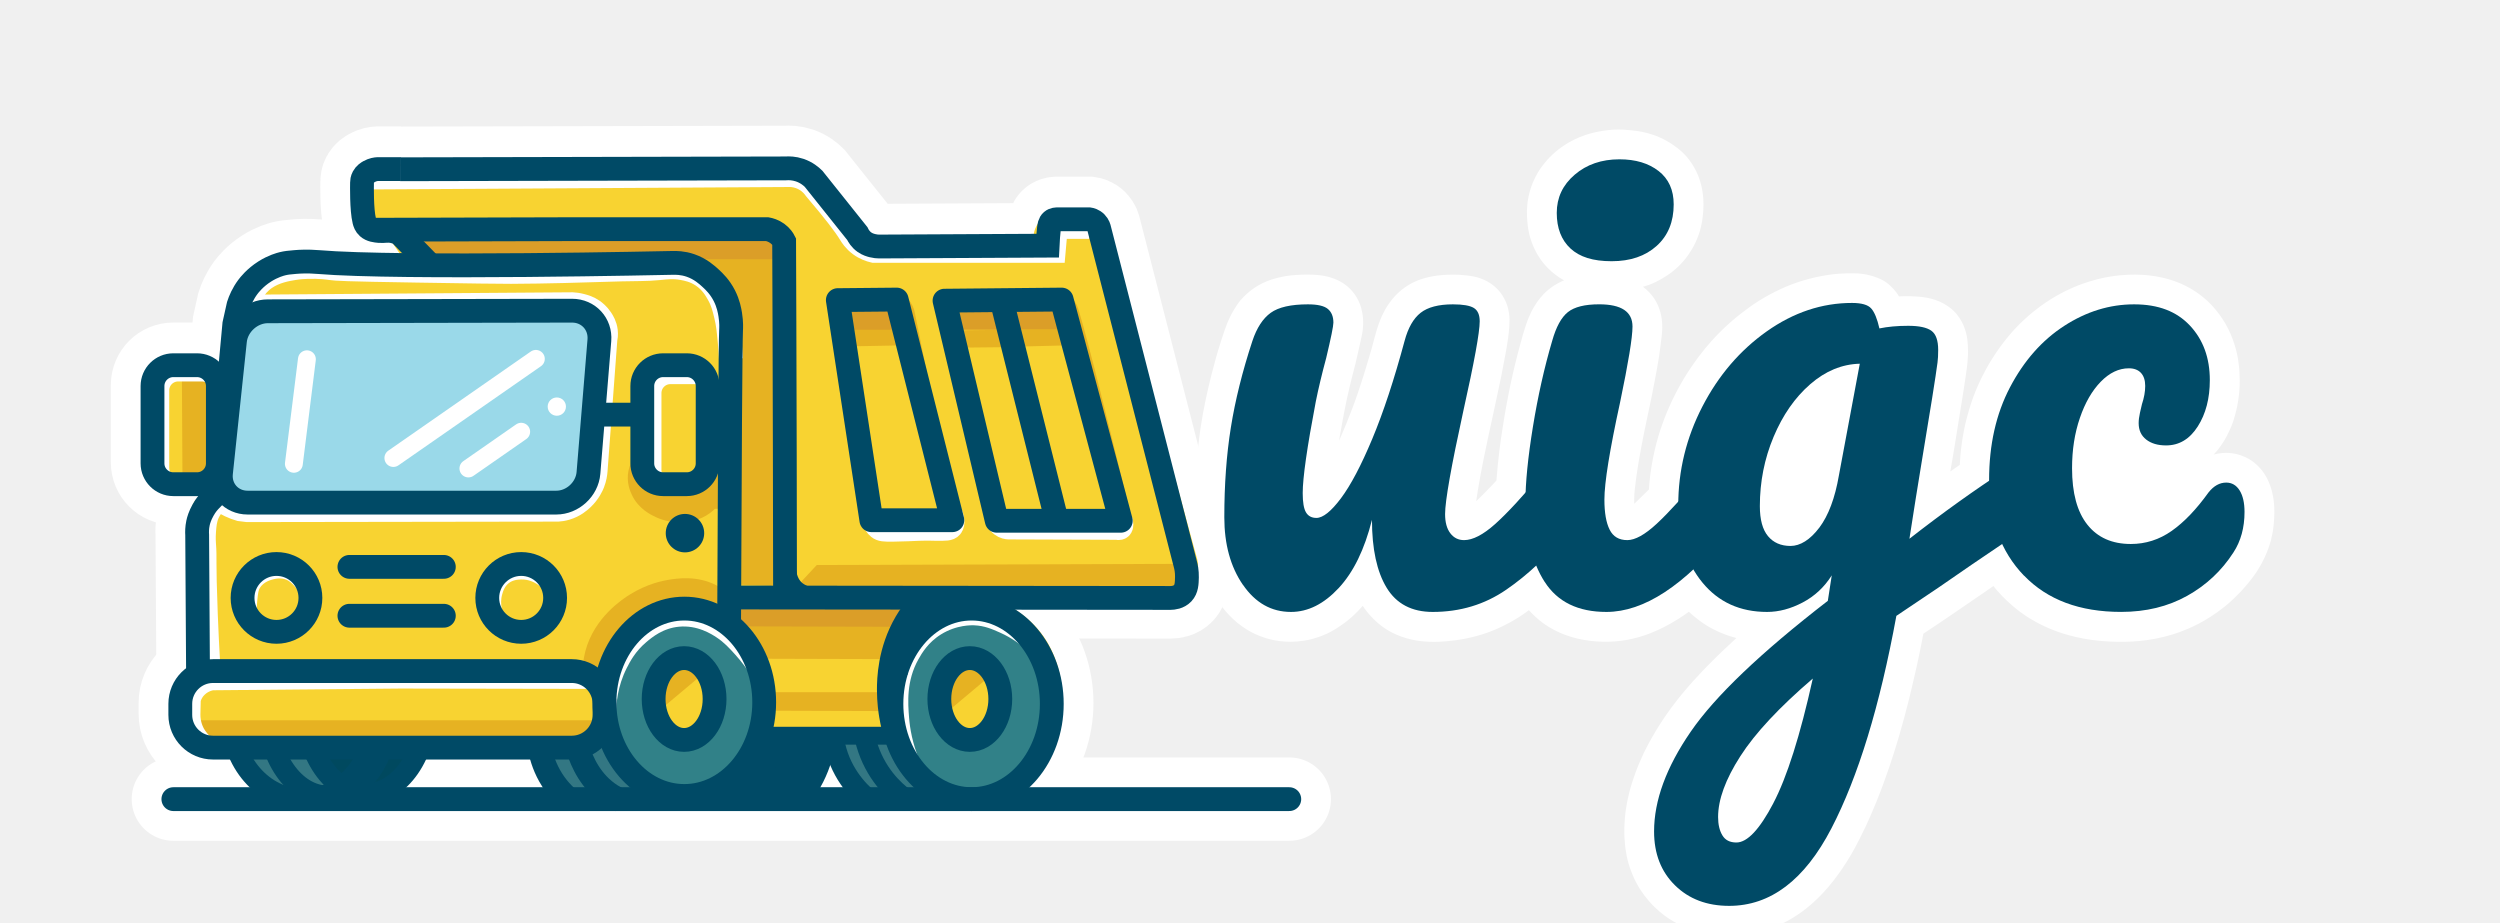
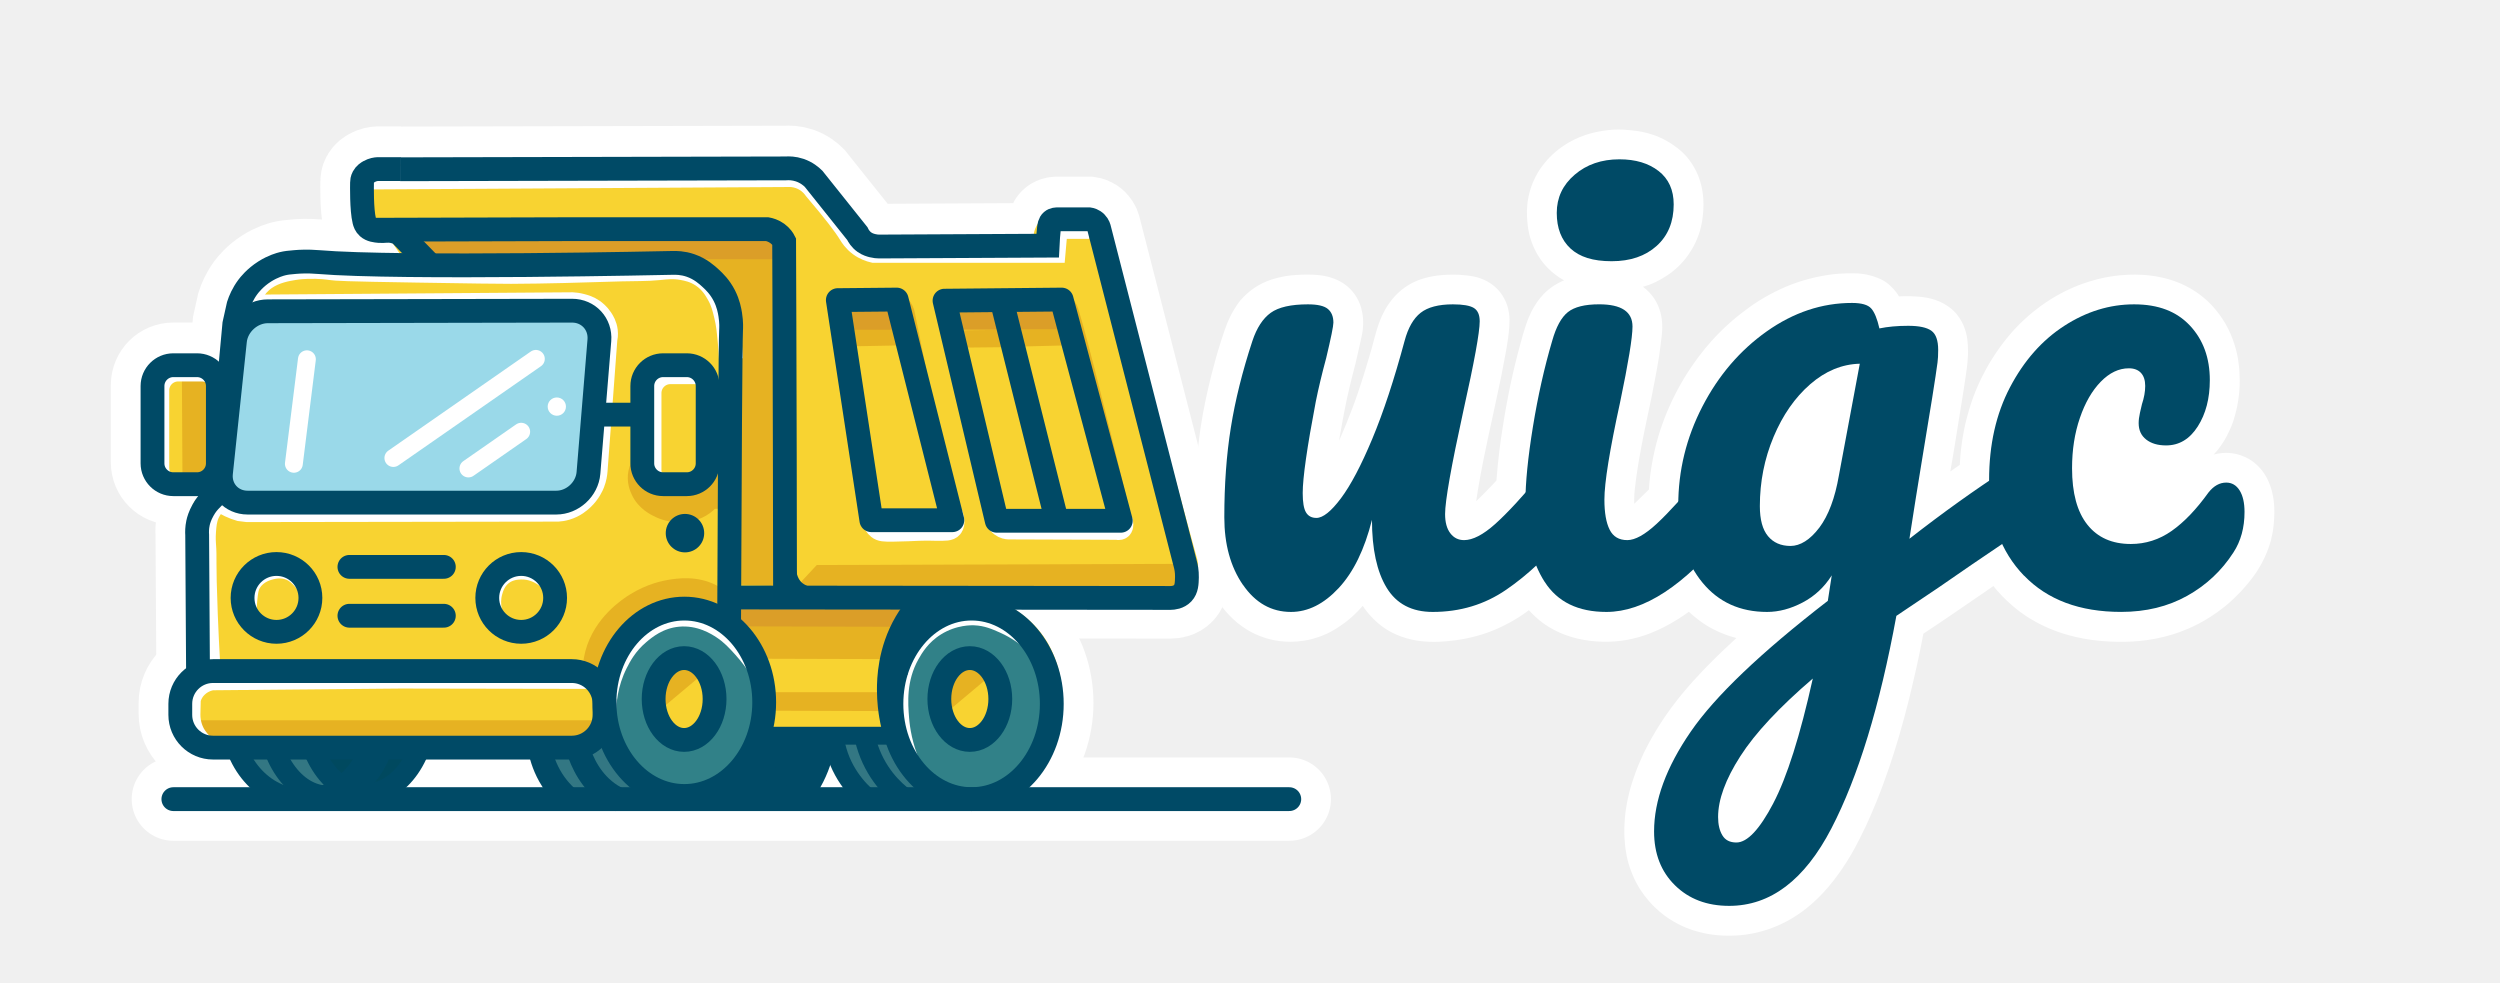
- <svg xmlns="http://www.w3.org/2000/svg" viewBox="0 0 840 310">
+ <svg xmlns="http://www.w3.org/2000/svg" viewBox="0 0 840 330">
  <defs>
    <style>
      .cls-1, .cls-2, .cls-3, .cls-4, .cls-5, .cls-6, .cls-7, .cls-8, .cls-9, .cls-10, .cls-11, .cls-12, .cls-13, .cls-14, .cls-15 {
        fill: none;
      }

      .cls-1, .cls-2, .cls-3, .cls-4, .cls-7, .cls-8, .cls-16, .cls-17, .cls-10, .cls-11, .cls-18, .cls-12, .cls-13, .cls-14 {
        stroke-miterlimit: 10;
      }

      .cls-1, .cls-2, .cls-3, .cls-6, .cls-7, .cls-11, .cls-18, .cls-14, .cls-15 {
        stroke: #fff;
      }

      .cls-1, .cls-2, .cls-6, .cls-15 {
        stroke-width: 28px;
      }

      .cls-1, .cls-3, .cls-8, .cls-9, .cls-15 {
        stroke-linecap: round;
      }

      .cls-3, .cls-4, .cls-18 {
        stroke-width: 6px;
      }

      .cls-4, .cls-5, .cls-8, .cls-16, .cls-9, .cls-10, .cls-13 {
        stroke: #004a66;
      }

      .cls-5, .cls-6, .cls-9, .cls-15 {
        stroke-linejoin: round;
      }

      .cls-5, .cls-8, .cls-9, .cls-10, .cls-11 {
        stroke-width: 8px;
      }

      .cls-19 {
        fill: #f8d331;
      }

      .cls-20 {
        fill: #004a66;
      }

      .cls-21, .cls-17 {
        fill: #fff;
      }

      .cls-22, .cls-18 {
        fill: #e6b222;
      }

      .cls-23 {
        fill: #318188;
      }

      .cls-24 {
        fill: #db9e28;
      }

      .cls-25 {
        fill: #9ad9e9;
      }

      .cls-26 {
        fill: #337783;
      }

      .cls-7 {
        stroke-width: 5px;
      }

      .cls-16 {
        fill: #00495f;
      }

      .cls-16, .cls-17, .cls-12, .cls-13, .cls-14 {
        stroke-width: 7px;
      }

      .cls-17 {
        stroke: #e6b222;
      }

      .cls-12 {
        stroke: #f8d331;
      }
    </style>
  </defs>
  <g id="white">
    <g>
      <rect class="cls-2" x="215.81" y="122.37" width="21.96" height="39.98" rx="7" ry="7" />
      <rect class="cls-2" x="51.24" y="122.37" width="21.96" height="39.98" rx="7" ry="7" />
      <circle class="cls-2" cx="92.9" cy="200.57" r="11.4" />
      <circle class="cls-2" cx="175.12" cy="200.57" r="11.4" />
      <ellipse class="cls-2" cx="229.94" cy="235.63" rx="26.83" ry="31.48" />
      <ellipse class="cls-2" cx="229.86" cy="234.53" rx="10.24" ry="13.75" />
      <ellipse class="cls-2" cx="326.46" cy="236.17" rx="26.94" ry="32.01" />
      <ellipse class="cls-2" cx="325.86" cy="234.53" rx="10.24" ry="13.75" />
      <path class="cls-2" d="m66.53,225.14c-.09-15.24-.19-30.47-.28-45.71-.07-1.02-.06-2.43.28-4.05.2-.92.61-2.39,1.7-4.34,1.92-3.42,3.4-3.8,4.83-6.08,1.77-2.82,1.67-5.72,1.7-7.81.1-6.15,1.66-23.92,3.97-48.61.47-2.12.95-4.24,1.42-6.37.53-1.64,1.46-3.84,3.12-6.08.53-.71,2.4-3.13,5.68-5.21,2.8-1.78,5.27-2.43,5.96-2.6,1.3-.32,2.28-.41,4.26-.58,1.59-.14,4.3-.28,7.63,0,.02,0,.02,0,.03,0,27.62,2.34,119.23.29,119.23.29,1.03-.02,3.29-.05,5.96.87,3.31,1.14,5.53,3.15,6.81,4.34,1.15,1.06,3.03,2.84,4.54,5.79,1.37,2.68,1.77,5.04,1.99,6.37.43,2.66.31,4.7.28,5.21-.22,4.47-.44,44.22-.67,100.83" />
      <rect class="cls-2" x="60.58" y="225.14" width="142.54" height="25.72" rx="11" ry="11" />
      <g>
        <line class="cls-15" x1="117.4" y1="190.14" x2="149.13" y2="190.14" />
        <line class="cls-15" x1="117.4" y1="206.56" x2="149.13" y2="206.56" />
      </g>
      <path class="cls-2" d="m134.44,56.53c43.19-.1,86.38-.19,129.57-.29,1.03-.08,2.72-.07,4.67.58,2.34.79,3.88,2.12,4.67,2.9,4.9,6.14,9.81,12.28,14.71,18.42.36.75,1.07,1.97,2.4,2.9,1.05.73,2.06,1,2.69,1.16.91.23,1.69.29,2.26.29,18.86-.1,37.72-.19,56.58-.29.1-2.13.26-3.98.42-5.51.12-1.12.24-2.12.99-2.76.69-.6,1.58-.58,1.98-.58,2.09.02,5.79,0,10.61,0,.35.05,1.37.26,2.26,1.16.83.85,1.06,1.81,1.13,2.18,9.62,37.47,19.24,74.94,28.86,112.41.28.99.61,2.56.57,4.5-.05,2.06-.09,3.95-1.41,5.37-1.34,1.43-3.25,1.59-4.1,1.6-49.04-.05-98.08-.1-147.11-.15" />
      <path class="cls-2" d="m143.62,87.74c-3.08-3.17-6.17-6.34-9.25-9.51-.53-.28-1.38-.68-2.5-.89-1.81-.34-2.78.08-4.47-.07-1.19-.11-2.7-.26-3.79-1.23-.78-.69-1.05-1.54-1.21-2.19-.93-3.78-.78-11.89-.76-12.86,0-.4.05-1.09.46-1.85.56-1.04,1.45-1.56,1.97-1.85,1.14-.64,2.26-.79,2.88-.82h7.66" />
      <path class="cls-2" d="m125.71,76.85c22.06-.06,44.13-.12,66.19-.19h65.89c.71.13,2.09.48,3.45,1.49,1.27.94,1.93,2.01,2.23,2.61.03,6.91.08,20,.1,26.91.1,30.02.17,60.04.2,90.06" />
      <path class="cls-2" d="m264,186.49c-.39,2.21-.2,4.02,0,5.16.31,1.68.8,4.32,3.08,6.38.28.25,1.64,1.45,3.87,2.11,1.51.44,2.82.46,3.66.41" />
      <path class="cls-6" d="m281.51,100.51c6.59-.06,13.18-.13,19.77-.19,6.24,24.71,12.47,49.43,18.71,74.14h-27.21c-3.76-24.65-7.51-49.3-11.27-73.96Z" />
      <path class="cls-15" d="m317.36,100.69c13.12-.13,26.23-.25,39.35-.38,6.62,24.78,13.25,49.55,19.87,74.33h-41.67c-5.85-24.65-11.7-49.3-17.55-73.96Z" />
      <path class="cls-2" d="m336.51,100.51c6.19,24.71,12.38,49.43,18.58,74.14" />
      <path class="cls-2" d="m199.29,138.99c5.51,0,11.01,0,16.52,0" />
      <path class="cls-2" d="m301.44,225.9c.43-2.91,1.04-5.25,1.53-6.86,3.19-10.48,9.08-16.41,10.28-17.59.8-.78,1.48-1.37,1.92-1.74" />
      <path class="cls-2" d="m319.99,200.33c-2.06,2.19-4.13,4.37-6.19,6.56" />
      <path class="cls-2" d="m309.1,200.97c-2.63,2.76-4.4,5.4-5.54,7.35-5.76,9.85-5.9,19.74-5.91,23.08-.01,4.08.53,7.59.75,8.88.48,2.83,1.11,5.21,1.69,7.05" />
    </g>
    <line class="cls-1" x1="58.25" y1="268.5" x2="433.2" y2="268.5" />
  </g>
  <g id="Layer_9" data-name="Layer 9">
    <g>
      <g>
        <polygon class="cls-26" points="79.84 251.88 87.32 263.2 96.87 268.51 116.58 269.71 122.02 256.57 114.14 253.19 79.84 251.88" />
        <polygon class="cls-26" points="281.5 241.32 280.07 247.84 289.22 268.66 315.61 270.36 312.54 262.64 299.96 242.1 281.5 241.32" />
        <ellipse class="cls-16" cx="123.07" cy="237.12" rx="20.44" ry="29.54" />
        <ellipse class="cls-13" cx="110.19" cy="237.87" rx="20.44" ry="29.58" />
        <ellipse class="cls-13" cx="101.89" cy="240.67" rx="24.26" ry="27.84" />
        <path class="cls-13" d="m279.8,242.1c-.11,2.73.07,6.33,1.24,10.35,2.76,9.49,9.21,15.08,12.05,17.26" />
        <path class="cls-13" d="m289.74,241.7c.18,2.97.78,7.12,2.61,11.65,3.66,9.06,9.95,13.88,12.72,15.75" />
        <path class="cls-13" d="m263.44,242.56c-.62,2.78-1.58,5.99-3.09,9.42-3.08,7-7.18,12.03-10.35,15.29" />
        <path class="cls-13" d="m269.46,243.18c-.44,3.08-1.34,7.07-3.24,11.43-2.88,6.61-6.81,11.17-9.57,13.9" />
        <path class="cls-19" d="m347.27,79.35c.05-.77.23-2.11,1.03-3.51.39-.69,1.41-2.24,3.38-3.21.72-.35,1.36-.53,1.83-.63,4.41-.02,8.82-.05,13.23-.07.68-.02,1.22.11,1.55.21,1.5.46,2.31,1.51,2.53,1.81.33.44.52.84.63,1.12,10.27,37.62,20.54,75.24,30.81,112.86.11.5.24,1.18.28,2,.03.61.09,2.51-.7,4.74-.29.81-1.26,3.29-3.66,5.35,0,0-2.39,2.04-6.05,2.88-5.21,1.19-25.89,1.46-53.87.37,1.32.66,3.03,1.62,4.88,2.98,1.29.95,4.59,3.51,7.51,7.63.79,1.11,4.63,6.68,5.82,15.07,1.63,11.45-2.81,20.19-4.13,22.7-1.99,3.79-4.6,8.75-10.51,12.28-6.55,3.91-13.17,3.53-16.52,3.35-2.9-.16-8.64-.54-14.45-4.09-9.44-5.77-12.14-15.67-12.76-18.24-13.08-.06-26.15-.12-39.23-.19-.51,2.23-1.47,5.37-3.38,8.75-1.52,2.7-6.29,11.12-16.52,14.33-9.13,2.86-16.95-.21-19.15-1.12-9.54-3.92-13.88-11.59-15.02-13.77-45.3-.06-90.6-.12-135.9-.19-1.34-.32-3.18-.94-5.07-2.23-4.09-2.81-5.55-6.87-6.01-8.37-.13-4.28-.25-8.56-.38-12.84.06-.82.26-2.04.94-3.35,1.36-2.62,3.7-3.75,4.5-4.09.13-15.75.25-31.51.38-47.26.21-1.37.66-3.29,1.69-5.4,1.13-2.33,2.53-3.98,3.57-5.02-1.01.49-2.48,1.1-4.32,1.49-1.97.42-6.14,1.3-10.14-.74-5.04-2.57-6.36-8.02-6.57-8.93v-25.86c.16-1.21.62-3.48,2.25-5.77.33-.46,2.59-3.54,6.76-4.84,1.77-.55,3.31-.55,6.38-.56,2.43,0,3.65,0,5.07.37,1.28.34,3.86,1.28,6.38,4.28.63-5.77,1.25-11.54,1.88-17.31.37-1.79,1.06-4.23,2.44-6.88,1.03-1.98,3.43-6.47,8.63-9.68,1.5-.92,3.82-2.1,6.95-2.79,13.64-.19,27.28-.37,40.92-.56-1.44-2.11-2.88-4.22-4.32-6.33-1.38-.06-2.75-.12-4.13-.19-.64-.21-1.65-.63-2.63-1.49-1.48-1.3-2.05-2.84-2.25-3.54-.13-4.28-.25-8.56-.38-12.84-.03-.7,0-2.01.75-3.35,1.62-2.91,5.07-3.31,5.44-3.35,47.61.06,95.23.12,142.84.19.63.1,1.6.34,2.63.93,1.28.74,2.05,1.67,2.44,2.23,5.69,7.07,11.39,14.14,17.08,21.21,18.21-.19,36.42-.37,54.62-.56Z" />
        <path class="cls-22" d="m66.69,125.19c-.31-.09-2.78-.78-4.49.7-.62.54-.93,1.17-1.08,1.57.06,10.55.12,21.1.18,31.64,0,.41.08,1.11.54,1.75.93,1.29,2.83,1.51,3.96,1.22,2.2-.55,3.18-3.43,3.78-5.42,3.74-12.47,3.15-26.24-.36-29.9-1.11-1.16-2.52-1.57-2.52-1.57Z" />
        <path class="cls-22" d="m69.83,247.37c-1.45-1.78-2.9-3.57-4.35-5.35h134.29c-.39,2.44-.77,4.88-1.16,7.32" />
        <path class="cls-22" d="m195.98,222.45c.1-.84.3-2.13.7-3.66,3-11.36,12.55-17.52,14.92-19.01,5.89-3.68,11.25-4.67,12.81-4.93,3.03-.5,9.75-1.59,16.33,1.83.9.47,1.62.93,2.11,1.27-.09,10.28-.19,20.55-.28,30.83-1.64-.15-4.27-.19-7.32.7-.53.16-2.48.75-4.5,1.97-5,3.01-7.33,7.94-8.17,10-8.87-6.34-17.74-12.67-26.61-19.01Z" />
        <path class="cls-22" d="m257.21,232.59h42.8v6.34c-14.22-.05-28.44-.09-42.66-.14-.05-2.06-.09-4.13-.14-6.19Z" />
        <path class="cls-22" d="m248.63,208.66c19.1.14,38.2.28,57.3.42l-4.5,12.39c-15.81-.05-31.63-.09-47.44-.14-1.78-4.22-3.57-8.45-5.35-12.67Z" />
        <path class="cls-22" d="m317.33,239.06c5.26-3.71,10.51-7.41,15.77-11.12-.11-.93-.46-2.49-1.69-3.66-3.07-2.93-8.57-.48-9.01-.28-.76.35-3.19,1.58-4.79,4.36-2.78,4.84-.57,10.05-.28,10.7Z" />
        <path class="cls-22" d="m247.41,196.41c4.94.19,9.89.38,14.83.56-.31-37.48-.63-74.96-.94-112.44-11.14.13-22.27.25-33.41.38,1.94,3.76,4.12,5.78,5.82,6.95,1.09.75,3.07,1.88,5.07,3.75,1.11,1.04,2.25,2.25,2.25,2.25s.98,1.04,1.69,1.88c2.65,3.13,1.31,10.32,1.31,10.32-.94,5.08-.15,30.09,3.38,86.34Z" />
        <path class="cls-22" d="m283.45,110.25c5.76-.06,11.51-.13,17.27-.19.38,2,.75,4,1.13,6.01-6.57.13-13.14.25-19.71.38.44-2.06.88-4.13,1.31-6.19Z" />
        <path class="cls-22" d="m321.36,111c5.63-.06,11.26-.13,16.89-.19.44,1.94.88,3.88,1.31,5.82-6.01.06-12.01.13-18.02.19-.06-1.94-.13-3.88-.19-5.82Z" />
        <path class="cls-22" d="m341.26,110.06h14.64c.56,2,1.13,4,1.69,6.01-5.01.13-10.01.25-15.02.38-.44-2.13-.88-4.25-1.31-6.38Z" />
        <path class="cls-22" d="m317.8,178.95c.65-.54,1.56-1.45,2.25-2.82.33-.65.9-1.79.94-3.38.02-1.05-.19-1.9-.38-2.44l-13.33-65.7c-.22-.91-.74-2.49-2.06-3.94-.55-.6-2.13-2.34-4.69-2.63-1.03-.12-1.89.04-2.44.19.27.47.67,1.18,1.13,2.06,0,0,1.79,3.47,3.19,7.7,1.18,3.55,2.74,10.23,3.57,18.96,3.32,15.89,6.63,31.78,9.95,47.68.63,1.44,1.25,2.88,1.88,4.32Z" />
        <path class="cls-22" d="m353.84,98.05c.44-.25,1.33-.67,2.44-.56.71.07,1.5.35,2.63,1.31,1.87,1.61,2.82,3.52,3,3.94,1.33,3.02,8.41,30.42,17.46,67.95.38,1.14.51,2.12.56,2.82.1,1.39.21,2.96-.75,4.32-.48.68-1.08,1.08-1.5,1.31-.38-1.94-.75-3.88-1.13-5.82-7.57-25.09-15.14-50.18-22.71-75.27Z" />
        <path class="cls-22" d="m269.37,195.28c1.69-1.81,3.38-3.63,5.07-5.44,40.23-.13,80.46-.25,120.7-.38.13,2.88.25,5.76.38,8.63-42.36.13-84.72.25-127.08.38.31-1.06.63-2.13.94-3.19Z" />
        <path class="cls-22" d="m213.01,153.89c-.6.88-1.42,2.31-1.83,4.22-.83,3.88.59,7.02,1.13,8.17,2.22,4.72,6.42,6.71,8.02,7.46,1.05.5,4.64,2.07,9.43,1.69,1.71-.14,5.37-.47,8.87-3.1,1.63-1.22,2.71-2.56,3.38-3.52-.05-3.71-.09-7.41-.14-11.12-1.47,1.58-3.96,3.78-7.6,5.21-1.96.77-5.09,2-9.01,1.27-3.65-.68-6-2.68-7.32-3.8-2.74-2.33-4.2-4.92-4.93-6.48Z" />
        <path class="cls-24" d="m137.13,78.97c3.38,2.63,6.76,5.26,10.14,7.88,38.2.09,76.4.19,114.59.28.19-2.82.38-5.63.56-8.45-41.76.09-83.53.19-125.29.28Z" />
        <path class="cls-24" d="m283.26,110.79h17.74c-.38-2.35-.75-4.69-1.13-7.04-5.26-.09-10.51-.19-15.77-.28l-.84,7.32Z" />
        <path class="cls-24" d="m319.3,104.03c.56,2.25,1.13,4.5,1.69,6.76h17.46c-.75-2.72-1.5-5.44-2.25-8.17-5.63.47-11.26.94-16.89,1.41Z" />
        <path class="cls-24" d="m339.57,103.19c.56,2.47,1.13,4.94,1.69,7.41h14.27c-.41-2.22-.81-4.44-1.22-6.66l-14.73-.75Z" />
        <path class="cls-24" d="m247.78,202.86v7.6c19.01.05,38.01.09,57.02.14.52-2.35,1.03-4.69,1.55-7.04-19.52-.23-39.04-.47-58.56-.7Z" />
      </g>
      <path class="cls-11" d="m69.99,223.34c-.32-5.55-.6-11.2-.82-16.93-.74-18.98-.21-18.48-.59-23.4-.03-.43-.18-2.2,0-4.54.16-2.14.31-4.03,1.25-6.11.49-1.07,1.54-2.98,3.79-4.77.96.73,2.19,1.54,3.7,2.27,1.19.57,2.31.97,3.28,1.25.83.1,1.66.21,2.5.31,34.8-.05,69.6-.1,104.4-.16.67-.05,1.59-.16,2.65-.47,2.89-.84,4.7-2.49,5.46-3.21,2.29-2.14,3.28-4.46,3.59-5.25.66-1.69.87-3.19.94-4.23,1.09-14.66,2.18-29.33,3.28-43.99.14-.64.29-1.63.16-2.82-.22-1.98-1.1-3.34-1.58-4.07-1.02-1.55-2.21-2.46-2.79-2.87-1.47-1.02-2.83-1.39-3.9-1.67-1.2-.32-2.23-.43-2.96-.47-35.47.26-70.95.52-106.42.78" />
      <rect class="cls-11" x="218.25" y="125.07" width="21.96" height="39.98" rx="7" ry="7" />
      <path class="cls-17" d="m215.56,166.25c9.57.46,19.13.92,28.7,1.38" />
      <rect class="cls-11" x="52.86" y="124.17" width="21.96" height="39.98" rx="7" ry="7" />
      <path class="cls-11" d="m80.75,117.66c-.39-3.41-.43-8.57,1.67-14.19,1.24-3.32,2.73-7.29,6.68-10.01,3.35-2.32,7.37-2.97,9.6-3.34,1.93-.32,3.55-.38,4.59-.42,4.11-.15,7.19.31,7.93.42,1.73.24,4.15.44,28.79.83,18.38.29,27.57.44,31.71.42,12.09-.06,22.63-.39,37.14-.83,4.17-.13,8.36,0,12.52-.42,2.51-.25,4.77-.57,7.93,0,1.6.29,4.07.76,6.68,2.5,3.02,2.02,4.49,4.6,5.42,6.26,1.39,2.48,1.89,4.55,2.5,7.09.69,2.83.9,5.06,1.25,8.76.23,2.42.35,4.43.42,5.84" />
      <path class="cls-11" d="m123.31,59.66c47.43-.28,94.86-.56,142.29-.83.95.04,2.7.24,4.59,1.25,2.03,1.08,3.21,2.55,3.76,3.34,6.53,7.68,10.02,12.28,11.68,15.02.49.81,1.47,2.38,3.34,3.76,1.69,1.25,3.4,1.81,4.59,2.09h59.67c.28,0,.56,0,.84,0,.24-2.68.47-5.36.71-8.04h11.18" />
      <path class="cls-11" d="m293.46,172.87c.02,1.02.21,3.18,1.76,4.4.88.69,1.81.77,4.84.73,3.77-.05,6.73-.22,8.65-.29,2.63-.1,5.87,0,5.87,0,3.13.02,4.32.06,5-.77.9-1.09.32-2.98-.04-3.93" />
      <path class="cls-11" d="m335.36,174.98c.17.34.51.9,1.13,1.38.96.75,1.98.86,2.38.88,12.08.04,24.15.08,36.23.13.19,0,.94.26,1.38-.13.5-.44.33-1.46.1-2.26" />
      <ellipse class="cls-23" cx="229.94" cy="234.87" rx="26.83" ry="31.48" />
      <ellipse class="cls-23" cx="326.46" cy="235.76" rx="26.83" ry="31.48" />
      <ellipse class="cls-19" cx="230.15" cy="235.99" rx="9.62" ry="14.01" />
      <ellipse class="cls-19" cx="325.86" cy="234.61" rx="9.62" ry="14.01" />
      <polygon class="cls-26" points="181.28 250.47 181.8 258.12 188.47 265.71 203.19 271.56 217.29 264.68 211.39 255.25 208.58 247.48 195.27 250.47 181.28 250.47" />
      <path class="cls-14" d="m72.09,252.6c-1.05-.48-2.57-1.34-4.07-2.79-1.75-1.69-2.61-3.36-2.79-3.72-1.21-2.41-1.4-4.68-1.39-6.04.04-1.67.08-3.33.12-5,.19-.78.58-1.9,1.39-3.02.26-.36,1.27-1.7,3.14-2.67,1.11-.58,2.12-.82,2.79-.93,21.08-.19,42.16-.39,63.24-.58,21.78.04,43.55.08,65.33.12" />
      <path class="cls-7" d="m83.91,207.9c-.14-1.48-.23-3.59.02-6.11.28-2.83.42-4.25,1.37-5.72,1.82-2.85,5.04-3.63,5.97-3.86,1.01-.24,3.34-.77,5.85.25,1.7.69,2.74,1.8,3.86,2.99,1.28,1.36,2.11,2.68,2.61,3.61" />
      <path class="cls-7" d="m167.19,208.13c-.6-1.31-2.05-4.93-.87-9.08.34-1.19.98-3.45,3.11-5.1,2.07-1.6,4.32-1.69,5.48-1.74,3.51-.15,6.06,1.42,6.97,1.99,2.51,1.59,3.86,3.66,4.48,4.79" />
      <path class="cls-17" d="m242.33,155.61c-1.41,3.55-2.82,7.09-4.23,10.64" />
      <path class="cls-12" d="m241.39,120.58c-1.41,3.55-2.82,7.09-4.23,10.64" />
      <path class="cls-10" d="m181.32,251.19c.4,2.29,1.28,5.74,3.35,9.45,2.3,4.11,5.08,6.75,6.9,8.23" />
      <path class="cls-10" d="m194.25,251.82c1.25,3.98,4.22,11.06,11.16,15.45,1.01.64,2.01,1.17,3,1.61" />
      <path class="cls-14" d="m203.53,240.36c-.06-4.13.48-10.63,3.91-17.43,1.2-2.38,3.23-6.29,7.47-9.86,2.08-1.75,6.35-5.34,12.85-5.98,7.52-.73,13.14,2.98,14.97,4.18,2.86,1.89,4.87,4.09,6.85,6.28,2.41,2.65,4.16,5.12,5.36,6.98" />
      <path class="cls-14" d="m305.78,257.01c-2.67-6.37-3.52-11.88-3.81-15.5-.41-5.15-1.08-13.42,3.57-21.71,1.23-2.19,3.68-6.44,8.8-9.62,6.12-3.81,12.1-3.62,13.19-3.57,4.14.18,7.13,1.52,9.9,2.75,4.42,1.97,7.61,4.43,9.59,6.19" />
      <polygon class="cls-22" points="222 238.34 237.33 225.48 232.14 221.47 226.47 222.85 222 228.55 222 238.34" />
      <polygon class="cls-22" points="317.93 239.48 333.26 226.63 328.06 222.61 322.4 224 317.93 229.7 317.93 239.48" />
      <circle class="cls-20" cx="230.15" cy="179.14" r="6.46" />
      <path class="cls-18" d="m66.48,217.76c-3.58,5.69-7.15,11.39-10.73,17.08" />
      <g>
        <rect class="cls-10" x="215.81" y="122.71" width="21.96" height="39.98" rx="7" ry="7" />
        <rect class="cls-10" x="51.24" y="122.71" width="21.96" height="39.98" rx="7" ry="7" />
        <circle class="cls-10" cx="92.9" cy="200.9" r="11.4" />
        <circle class="cls-10" cx="175.12" cy="200.9" r="11.4" />
        <ellipse class="cls-10" cx="229.94" cy="235.97" rx="26.83" ry="31.48" />
        <ellipse class="cls-10" cx="229.86" cy="234.87" rx="10.24" ry="13.75" />
        <ellipse class="cls-10" cx="326.46" cy="236.5" rx="26.94" ry="32.01" />
        <ellipse class="cls-10" cx="325.86" cy="234.87" rx="10.24" ry="13.75" />
        <path class="cls-10" d="m66.53,225.48c-.09-15.24-.19-30.47-.28-45.71-.07-1.02-.06-2.43.28-4.05.2-.92.61-2.39,1.7-4.34,1.92-3.42,3.4-3.8,4.83-6.08,1.77-2.82,1.67-5.72,1.7-7.81.1-6.15,1.66-23.92,3.97-48.61.47-2.12.95-4.24,1.42-6.37.53-1.64,1.46-3.84,3.12-6.08.53-.71,2.4-3.13,5.68-5.21,2.8-1.78,5.27-2.43,5.96-2.6,1.3-.32,2.28-.41,4.26-.58,1.59-.14,4.3-.28,7.63,0,.02,0,.02,0,.03,0,27.62,2.34,119.23.29,119.23.29,1.03-.02,3.29-.05,5.96.87,3.31,1.14,5.53,3.15,6.81,4.34,1.15,1.06,3.03,2.84,4.54,5.79,1.37,2.68,1.77,5.04,1.99,6.37.43,2.66.31,4.7.28,5.21-.22,4.47-.44,44.22-.67,100.83" />
        <rect class="cls-10" x="60.58" y="225.48" width="142.54" height="25.72" rx="11" ry="11" />
        <g>
          <line class="cls-9" x1="117.4" y1="190.47" x2="149.13" y2="190.47" />
          <line class="cls-9" x1="117.4" y1="206.89" x2="149.13" y2="206.89" />
        </g>
        <path class="cls-10" d="m134.44,56.87c43.19-.1,86.38-.19,129.57-.29,1.03-.08,2.72-.07,4.67.58,2.34.79,3.88,2.12,4.67,2.9,4.9,6.14,9.81,12.28,14.71,18.42.36.75,1.07,1.97,2.4,2.9,1.05.73,2.06,1,2.69,1.16.91.23,1.69.29,2.26.29,18.86-.1,37.72-.19,56.58-.29.1-2.13.26-3.98.42-5.51.12-1.12.24-2.12.99-2.76.69-.6,1.58-.58,1.98-.58,2.09.02,5.79,0,10.61,0,.35.05,1.37.26,2.26,1.16.83.85,1.06,1.81,1.13,2.18,9.62,37.47,19.24,74.94,28.86,112.41.28.99.61,2.56.57,4.5-.05,2.06-.09,3.95-1.41,5.37-1.34,1.43-3.25,1.59-4.1,1.6-49.04-.05-98.08-.1-147.11-.15" />
        <path class="cls-10" d="m143.62,88.08c-3.08-3.17-6.17-6.34-9.25-9.51-.53-.28-1.38-.68-2.5-.89-1.81-.34-2.78.08-4.47-.07-1.19-.11-2.7-.26-3.79-1.23-.78-.69-1.05-1.54-1.21-2.19-.93-3.78-.78-11.89-.76-12.86,0-.4.05-1.09.46-1.85.56-1.04,1.45-1.56,1.97-1.85,1.14-.64,2.26-.79,2.88-.82h7.66" />
        <path class="cls-10" d="m125.71,77.19c22.06-.06,44.13-.12,66.19-.19h65.89c.71.13,2.09.48,3.45,1.49,1.27.94,1.93,2.01,2.23,2.61.03,6.91.08,20,.1,26.91.1,30.02.17,60.04.2,90.06" />
        <path class="cls-13" d="m264,186.82c-.39,2.21-.2,4.02,0,5.16.31,1.68.8,4.32,3.08,6.38.28.25,1.64,1.45,3.87,2.11,1.51.44,2.82.46,3.66.41" />
        <path class="cls-5" d="m281.51,100.84c6.59-.06,13.18-.13,19.77-.19,6.24,24.71,12.47,49.43,18.71,74.14h-27.21c-3.76-24.65-7.51-49.3-11.27-73.96Z" />
        <path class="cls-9" d="m317.36,101.03c13.12-.13,26.23-.25,39.35-.38,6.62,24.78,13.25,49.55,19.87,74.33h-41.67c-5.85-24.65-11.7-49.3-17.55-73.96Z" />
        <path class="cls-10" d="m336.51,100.84c6.19,24.71,12.38,49.43,18.58,74.14" />
        <path class="cls-10" d="m199.29,139.32c5.51,0,11.01,0,16.52,0" />
        <path class="cls-13" d="m301.44,226.24c.43-2.91,1.04-5.25,1.53-6.86,3.19-10.48,9.08-16.41,10.28-17.59.8-.78,1.48-1.37,1.92-1.74" />
        <path class="cls-10" d="m319.99,200.67c-2.06,2.19-4.13,4.37-6.19,6.56" />
        <path class="cls-4" d="m309.1,201.3c-2.63,2.76-4.4,5.4-5.54,7.35-5.76,9.85-5.9,19.74-5.91,23.08-.01,4.08.53,7.59.75,8.88.48,2.83,1.11,5.21,1.69,7.05" />
      </g>
      <line class="cls-4" x1="257.21" y1="247.2" x2="299.53" y2="247.2" />
      <line class="cls-4" x1="250.62" y1="260.35" x2="245.69" y2="269.04" />
      <path class="cls-4" d="m273.42,248.96c-.29,1.91-.77,4.05-1.52,6.34-1.72,5.22-4.24,9.19-6.34,11.92" />
      <path class="cls-4" d="m270.12,267.47c1.25-1.65,2.59-3.68,3.8-6.08,2.29-4.54,3.32-8.76,3.8-11.92" />
      <path class="cls-25" d="m82.07,113.82c.54-3.26,3.68-5.92,6.98-5.92h107.4c3.3,0,5.76,2.69,5.46,5.98l-4.3,47.74c-.3,3.29-3.24,5.98-6.54,5.98h-111.88c-3.3,0-5.56-2.66-5.02-5.92l7.9-47.85Z" />
      <path class="cls-10" d="m78.94,114.55c.58-5.47,5.55-9.95,11.05-9.96l102.22-.2c5.5-.01,9.63,4.47,9.18,9.95l-3.67,44.57c-.45,5.48-5.32,9.97-10.82,9.97h-103.7c-5.5,0-9.53-4.48-8.95-9.94l4.69-44.38Z" />
      <line class="cls-3" x1="103.12" y1="120.71" x2="98.74" y2="155.84" />
      <line class="cls-3" x1="132.17" y1="153.89" x2="180.05" y2="120.58" />
      <circle class="cls-21" cx="187.09" cy="136.62" r="3.07" />
      <line class="cls-3" x1="157.38" y1="157.41" x2="175.12" y2="145.06" />
    </g>
    <line class="cls-8" x1="58.25" y1="268.51" x2="433.2" y2="268.51" />
  </g>
  <g id="trace">
    <path class="cls-21" d="m416.85,100.79c-.33.42-.76,1-1.24,1.7-.73,1.08-1.58,2.47-2.48,4.35-.43.89-1.19,2.58-2.67,7.13-.85,2.63-1.51,4.87-2.02,6.71-.95,3.4-1.7,6.43-2.29,8.96-.7,3.01-1.74,7.56-2.67,13.57,0,0-.51,3.34-.86,6.48-.82,7.37,1.79,27.75,8.11,54.36.22.29.54.69.94,1.16,1.85,2.19,3.54,3.6,3.99,3.97,2.29,1.89,4.34,2.99,5.04,3.35,1.32.68,3.73,1.79,6.95,2.48,1.16.25,3.26.62,5.94.63.46,0,3.85-.02,7.38-.96,1.5-.4,2.85-.92,3.04-.99.46-.18,1.07-.43,1.77-.75.47-.22,1.34-.64,2.39-1.25.82-.48,1.41-.87,1.89-1.2,1.32-.89,2.27-1.63,2.47-1.78.56-.44,2.06-1.65,3.81-3.46.65-.67,1.17-1.26,1.55-1.69.14.22.34.52.59.88.17.24.92,1.31,2.19,2.67.43.46,1.18,1.27,2.28,2.21,1.59,1.36,2.97,2.21,3.46,2.5.39.23,2.03,1.2,4.4,2.06.53.19,2.41.86,4.99,1.31,1.86.32,3.29.39,4.3.44,2.52.12,4.43-.04,6-.17,2.24-.19,4.18-.48,5.72-.77,3.28-.62,5.67-1.37,6.24-1.55.7-.22,2.5-.81,4.75-1.78.91-.39,2.6-1.15,4.64-2.28,1.74-.96,3.9-2.28,6.25-4.05.15.17.36.39.61.64.79.82,1.43,1.41,1.64,1.6.55.51,1.34,1.23,2.45,2.04.21.15.97.71,2.04,1.36,2.37,1.44,4.56,2.3,5.48,2.65,2.95,1.1,5.32,1.52,6.66,1.75.76.13,3,.49,5.96.55,3.03.07,5.34-.21,6.16-.31.8-.1,3.12-.43,6.05-1.27,2.91-.83,5.01-1.77,6.31-2.35.61-.28,3.39-1.54,6.84-3.72,1.46-.92,2.66-1.76,3.57-2.43.21.21.5.48.85.79.3.27,1.04.92,2.12,1.75.77.59,1.98,1.5,3.68,2.5.34.2,1.46.85,3.02,1.56,1.52.7,3.63,1.55,6.29,2.24-1.11,1.01-2.42,2.23-3.88,3.62-1.08,1.03-2.4,2.28-4.08,3.96-1.96,1.96-3.41,3.49-3.78,3.88-1.65,1.75-3.85,4.09-6.47,7.27-.82,1-2.17,2.64-3.82,4.9-2.82,3.85-4.74,7.05-5.58,8.49-1.25,2.14-3.04,5.22-4.88,9.55-2.17,5.09-3.19,9.02-3.42,9.9-.78,3.07-1.13,5.4-1.21,5.94-.66,4.56-.56,8.02-.51,9.13.09,2.15.31,3.74.39,4.32.15,1.02.39,2.68,1,4.8.22.75.65,2.15,1.37,3.85.88,2.07,1.74,3.55,2.06,4.08.27.45.94,1.55,1.95,2.88.95,1.26,1.81,2.21,2.38,2.82.44.46,1.34,1.39,2.59,2.46,1.16.99,2.11,1.67,2.44,1.9.33.24,1.29.9,2.62,1.66,1.66.95,3.02,1.54,3.56,1.77.46.19,2.23.94,4.69,1.58.74.19,2.44.62,4.68.92.59.08,2.8.36,5.74.33,2.67-.02,4.69-.28,5.3-.36,1.07-.15,2.95-.44,5.25-1.08,1.1-.3,2.96-.86,5.17-1.8.93-.39,2.49-1.1,4.35-2.15.59-.33,2.21-1.27,4.19-2.72.44-.32,2.02-1.48,3.94-3.23.54-.49,2.52-2.3,4.84-5.01,1.53-1.78,2.57-3.22,3.36-4.3.54-.74,1.74-2.43,3.17-4.72,1.8-2.9,2.97-5.17,4.08-7.35,1.65-3.23,2.76-5.73,3.53-7.48,1.45-3.29,2.44-5.82,3.08-7.46.39-1.01,1.67-4.31,3.18-8.73,1.26-3.7,2.12-6.52,2.66-8.3.28-.91,1.27-4.19,2.46-8.6,1.16-4.28,1.94-7.53,2.54-10.07,1.16-4.86,1.95-8.52,2.17-9.55.7-3.31,1.27-6.2,1.71-8.55.98-.65,2.38-1.59,4.08-2.73,1.89-1.27,3.2-2.14,4.77-3.21,1.28-.87,1.32-.91,4.49-3.08,3.55-2.44,4.21-2.88,7.03-4.82,1.36-.94,2.47-1.7,3.18-2.19.09.12.23.3.39.51.34.43,1.17,1.46,2.72,3.04.63.64,1.65,1.67,3.11,2.94,2.15,1.86,3.95,3.08,4.58,3.5.4.27,1.7,1.13,3.52,2.12,1.31.72,3.74,1.97,6.98,3.15.67.24,3.08,1.11,6.38,1.87,3.83.89,6.82,1.17,8.66,1.34,4.12.37,7.33.3,8.68.25,2-.07,5.27-.21,9.49-1.03,4.18-.82,7.28-1.92,8.47-2.37,1.55-.58,3.65-1.45,6.05-2.7,2.1-1.11,5.26-2.95,8.72-5.75,1.52-1.24,4.27-3.61,7.19-7.08,1.49-1.77,3.16-3.77,4.85-6.79,2.31-4.12,3.25-7.6,3.49-8.55.86-3.36.98-6.02,1.05-7.56.07-1.82.16-4.23-.45-7.3-.18-.93-.44-2.17-1.05-3.73-.42-1.09-1.25-3.15-3.1-5.28-1.42-1.63-2.79-2.56-3.18-2.82-.77-.51-2.63-1.63-5.29-2.18-3.2-.66-5.86-.13-7.3.26.23-.23.52-.55.86-.93.61-.7,1.02-1.26,1.31-1.66.68-.93,1.17-1.72,1.44-2.17.67-1.1,1.1-1.98,1.42-2.66.21-.44.57-1.17.94-2.09.65-1.58,1-2.84,1.26-3.79.58-2.11.91-3.91,1.09-5.14.14-.93.36-2.63.44-4.78.02-.51.07-2.26-.07-4.56-.07-1.11-.16-2.49-.47-4.3-.17-.98-.51-2.78-1.21-4.98-.82-2.59-1.72-4.44-1.95-4.91-.5-1.02-1.44-2.79-2.89-4.81-2.02-2.81-3.98-4.62-4.56-5.14-1.03-.93-3.51-3.04-7.22-4.88-3.37-1.67-6.18-2.33-7.76-2.69-3.3-.75-5.87-.88-7.51-.94-1.36-.06-5.29-.17-10.33.7-1.52.26-5.46,1.01-10.29,2.89-1.55.6-5.94,2.4-11.03,5.84-1.74,1.17-5.85,4.09-10.26,8.81-.72.77-4.06,4.39-7.53,9.88-2.92,4.64-4.72,8.69-5.71,11.15-.48,1.18-1.85,4.69-3.04,9.43-.39,1.56-1.2,5.02-1.74,9.56-.26,2.22-.4,4.14-.47,5.62-1.06.74-2.11,1.48-3.17,2.22.06-.35.14-.86.25-1.48.33-1.95.55-3.18.71-4.13.18-1.05.38-2.29.78-4.77.45-2.8.48-3,.99-6.18.47-2.93.52-3.2.87-5.36.34-2.13.56-3.5.86-5.39.03-.18.35-2.28.76-5.06.22-1.55.29-2.02.35-2.54.15-1.22.29-2.45.35-4.01.03-.87.07-2-.03-3.49-.09-1.29-.19-2.68-.68-4.43-.51-1.83-1.18-3.11-1.34-3.4-1-1.88-2.13-3.08-2.47-3.43-.34-.35-1.48-1.49-3.39-2.59-3.99-2.29-8.09-2.49-11.36-2.62-1.64-.06-3,0-3.91.06-.11-.19-.27-.45-.48-.77-.31-.47-1.69-2.48-4.07-4.13,0,0-4.09-2.83-10.48-2.85-.35,0-.8,0-.8,0-.82,0-1.52.01-1.79.01-1.67.03-3.5.2-3.58.2-.35.03-1.62.16-3.36.44-1.09.18-3.24.56-5.93,1.28-2.8.75-4.9,1.54-5.71,1.85-.5.19-2.68,1.03-5.46,2.43-2.57,1.29-4.5,2.46-5.48,3.08-2.4,1.51-4.1,2.81-5.36,3.78-2.87,2.2-4.9,4.06-5.46,4.58-1.64,1.51-4.28,4.08-7.15,7.57-1.67,2.04-2.85,3.69-3.52,4.62-1.89,2.65-3.19,4.79-3.71,5.65-.93,1.55-2.26,3.89-3.68,6.83-.63,1.32-1.64,3.5-2.72,6.29-1.23,3.18-1.96,5.65-2.15,6.29-.22.76-.96,3.32-1.66,6.74-.6,2.98-.91,5.33-1.05,6.44-.22,1.78-.34,3.32-.42,4.55-1.64,1.61-3.28,3.22-4.93,4.82-.02-.44-.03-1.06-.01-1.8.02-1.03.08-1.94.22-3.26.12-1.18.27-2.4.52-4.19.11-.77.36-2.47.74-4.77.4-2.38.74-4.17.97-5.42.37-1.95.66-3.39.97-4.91.08-.41.3-1.48,1.1-5.29.75-3.54.69-3.27.93-4.4.19-.91.83-4,1.58-8.01.49-2.61.8-4.26,1.19-6.63,0,0,.52-3.18,1.02-7.64.04-.34.11-.97.15-1.8.03-.56.07-1.49,0-2.6-.11-1.82-.47-3.19-.55-3.5-.51-1.9-1.23-3.27-1.51-3.76-1.35-2.42-3.12-4.01-4.4-4.97.15-.04.38-.1.65-.17.34-.1,1.77-.51,3.65-1.42,2.99-1.45,5.28-3.21,5.28-3.21,2.53-1.95,4.14-3.89,4.85-4.79,1.09-1.39,3.06-4.18,4.41-8.19,1.02-3.04,1.24-5.49,1.37-6.96.12-1.45.32-3.93-.18-7.12-.17-1.07-.48-2.96-1.39-5.27-1.81-4.58-4.58-7.3-5.36-8.04-.73-.69-1.32-1.14-1.83-1.53-3.06-2.36-5.82-3.51-6.94-3.95-.27-.1-1.41-.54-2.97-.96-2.31-.62-4.11-.81-5.57-.96-1.42-.14-3.28-.33-5.75-.21-.76.04-2.81.16-5.43.71-1.19.25-3.45.73-6.14,1.85-4.78,1.99-7.88,4.74-8.93,5.71-2.91,2.71-4.52,5.31-4.93,6-1.07,1.78-2.46,4.57-3.22,8.22-.74,3.57-.55,6.38-.43,7.97.11,1.52.31,3.93,1.32,6.89,1.34,3.92,3.31,6.51,3.93,7.28,2.49,3.14,5.27,4.98,7.12,6-.48.2-1.1.47-1.8.84-.82.43-2.13,1.2-3.52,2.35-2.29,1.9-3.58,3.87-4.29,4.95-1.15,1.77-1.82,3.31-2.24,4.29-.22.51-.56,1.35-1.14,3.1-.54,1.65-.99,3.15-1.85,6.39-.71,2.66-1.18,4.45-1.8,7.03-.3,1.23-.8,3.37-1.37,6.07-.16.75-.8,3.78-1.53,7.88-.13.7-.56,3.16-1.07,6.44-.33,2.1-.75,4.79-1.16,8.19-.31,2.56-.67,5.87-.96,9.75-.46.5-1.1,1.18-1.87,1.99-.81.85-1.65,1.72-2.76,2.83-.55.54-1.28,1.26-2.17,2.1.14-.99.34-2.3.59-3.83.36-2.19.66-3.85.89-5.07.4-2.15.72-3.74,1-5.18.61-3.03,1.1-5.33,1.53-7.35.54-2.51.54-2.48,1.44-6.62.45-2.07.76-3.54,1.39-6.48.91-4.23,1.36-6.37,1.6-7.53.46-2.26.76-3.91,1.37-7.21.36-1.97.64-3.52.91-5.5.17-1.25.32-2.54.41-4.11.06-.99.08-1.49.07-2.12-.02-.95-.09-3.19-1.16-5.78-.79-1.91-1.79-3.17-2.1-3.56-.42-.52-1.86-2.22-4.34-3.56-.2-.11-.96-.52-2.03-.91-1.78-.66-3.19-.84-4.91-1.05-1.82-.22-3.22-.24-4.11-.25-1.71-.02-3.03.07-3.56.11-.97.08-2.87.23-4.93.71-1.33.31-4.04.96-6.98,2.78-3.59,2.22-5.57,4.97-6.41,6.16-1.98,2.8-2.97,5.54-3.47,6.96-.4,1.12-.77,2.38-.91,2.88-.61,2.07-.73,2.81-1.48,5.46-.09.32-.28.96-.66,2.24-.24.79-.66,2.2-1.16,3.88-.05.15-.65,2.14-1.05,3.42-1.22,3.91-2.4,7.2-2.67,7.94-.32.87-1.36,3.74-2.88,7.46-.93,2.28-1.78,4.25-2.49,5.84.33-1.95.76-4.37,1.28-7.14.55-2.92.9-4.77,1.46-7.35.66-3.02,1.28-5.49,1.71-7.21.63-2.5.61-2.29,1.16-4.52q.24-.96,1.67-7.35c.42-1.87.7-3.1.8-4.86.04-.6.08-1.47,0-2.63-.2-2.81-1.01-4.79-1.19-5.23-.61-1.47-1.31-2.49-1.59-2.9-.98-1.38-2-2.31-2.64-2.84-1.69-1.39-3.27-2.04-4.13-2.39-1.15-.46-2.17-.72-2.53-.8-.62-.15-1.13-.23-1.38-.27,0,0-.82-.14-1.73-.22-2.7-.25-5.54-.11-5.54-.11-2.32.11-4.63.22-7.57.95-1.37.34-3.37.84-5.68,2-1.74.87-4.46,2.53-7.12,5.56Z" />
  </g>
  <g id="Layer_15" data-name="Layer 15">
    <g>
      <polygon class="cls-21" points="714.33 144.74 707.38 142.39 702.75 145.48 702.26 154 705.92 171.04 713.47 176.03 724.69 175 735.9 161.93 734.19 154.58 722.74 150.91 714.33 144.74" />
      <g>
        <path class="cls-20" d="m417.62,196.51c-4.17-6.07-6.25-13.64-6.25-22.71,0-10.97.73-21.03,2.2-30.17,1.46-9.14,3.87-18.84,7.24-29.08,1.46-4.39,3.51-7.53,6.14-9.44,2.63-1.9,6.8-2.85,12.51-2.85,3.22,0,5.45.51,6.69,1.54,1.24,1.03,1.87,2.56,1.87,4.61,0,1.17-.81,5.12-2.41,11.85-1.46,5.41-2.63,10.31-3.51,14.7-2.93,15.36-4.39,25.6-4.39,30.72,0,3.07.36,5.23,1.1,6.47.73,1.24,1.9,1.87,3.51,1.87,2.19,0,4.94-2.19,8.23-6.58,3.29-4.39,6.8-11.05,10.53-19.97,3.73-8.92,7.35-19.9,10.86-32.92,1.17-4.39,2.96-7.53,5.38-9.44,2.41-1.9,6.04-2.85,10.86-2.85,3.36,0,5.71.41,7.02,1.21,1.32.81,1.98,2.3,1.98,4.5,0,3.66-1.83,13.68-5.49,30.07-4.1,18.73-6.14,30.29-6.14,34.67,0,2.78.58,4.94,1.76,6.47,1.17,1.54,2.71,2.3,4.61,2.3,2.92,0,6.4-1.79,10.42-5.38,4.02-3.58,9.4-9.4,16.13-17.45,1.76-2.05,3.73-3.07,5.93-3.07,1.9,0,3.4.88,4.5,2.63,1.1,1.76,1.65,4.17,1.65,7.24,0,5.85-1.39,10.39-4.17,13.61-6.29,7.75-13.06,14.12-20.3,19.09-7.24,4.98-15.47,7.46-24.69,7.46-7.02,0-12.18-2.71-15.47-8.12-3.29-5.41-4.94-13.02-4.94-22.82-2.49,9.95-6.22,17.59-11.19,22.93-4.98,5.34-10.31,8.01-16.02,8.01-6.58,0-11.96-3.04-16.13-9.11Z" />
        <path class="cls-20" d="m519.01,195.52c-4.32-6.73-6.47-15.65-6.47-26.77,0-6.58.84-15.03,2.52-25.35,1.68-10.31,3.84-19.93,6.47-28.86,1.32-4.68,3.07-7.9,5.27-9.66,2.2-1.76,5.71-2.63,10.53-2.63,7.46,0,11.19,2.49,11.19,7.46,0,3.66-1.39,12.15-4.17,25.46-3.51,16.1-5.27,26.99-5.27,32.7,0,4.39.58,7.76,1.76,10.1,1.17,2.34,3.14,3.51,5.93,3.51,2.63,0,5.93-1.83,9.88-5.49,3.95-3.66,9.22-9.44,15.8-17.34,1.76-2.05,3.73-3.07,5.93-3.07,1.9,0,3.4.88,4.5,2.63,1.1,1.76,1.65,4.17,1.65,7.24,0,5.85-1.39,10.39-4.17,13.61-14.48,17.7-28.02,26.55-40.6,26.55-9.51,0-16.43-3.36-20.74-10.1Zm8.67-112.03c-3.07-2.85-4.61-6.84-4.61-11.96s2.01-9.4,6.04-12.84c4.02-3.44,9.03-5.16,15.03-5.16,5.41,0,9.8,1.32,13.17,3.95,3.36,2.63,5.05,6.36,5.05,11.19,0,5.85-1.9,10.5-5.71,13.94-3.81,3.44-8.85,5.16-15.14,5.16s-10.75-1.43-13.83-4.28Z" />
        <path class="cls-20" d="m683.6,158.76c1.1,1.83,1.65,4.14,1.65,6.91,0,3.37-.51,6-1.54,7.9-1.02,1.9-2.63,3.59-4.83,5.05-12.59,8.49-21.8,14.78-27.65,18.87l-14.05,9.44c-5.56,30.28-12.84,54.1-21.84,71.43-9,17.34-20.45,26.01-34.34,26.01-7.46,0-13.53-2.3-18.21-6.91-4.69-4.61-7.02-10.64-7.02-18.11,0-10.39,4.09-21.55,12.29-33.47,8.19-11.93,23.55-26.59,46.09-44l1.32-8.56c-2.49,3.95-5.74,6.99-9.77,9.11-4.03,2.12-8.01,3.18-11.96,3.18-9.07,0-16.32-3.29-21.73-9.88-5.41-6.58-8.12-15.21-8.12-25.9,0-11.7,2.71-22.79,8.12-33.25,5.41-10.46,12.62-18.87,21.62-25.24,9-6.36,18.54-9.55,28.64-9.55,3.22,0,5.38.62,6.47,1.87,1.1,1.24,2.01,3.48,2.74,6.69,2.78-.58,6-.88,9.66-.88s6.25.55,7.79,1.65c1.54,1.1,2.3,3.26,2.3,6.47,0,1.76-.08,3.15-.22,4.17-.59,4.54-2.41,16.02-5.49,34.46-.59,3.51-1.21,7.35-1.87,11.52-.66,4.17-1.35,8.6-2.08,13.28,11.26-8.78,22.09-16.53,32.48-23.26,1.9-1.17,3.58-1.76,5.05-1.76,1.9,0,3.4.92,4.5,2.74Zm-87.78,111.15c4.61-8.78,9.03-22.75,13.28-41.92-11.27,9.66-19.39,18.36-24.36,26.12-4.98,7.75-7.46,14.56-7.46,20.41,0,2.49.47,4.53,1.43,6.14.95,1.61,2.52,2.42,4.72,2.42,3.66,0,7.79-4.39,12.4-13.17Zm15.47-92.61c3.07-4.09,5.27-9.95,6.58-17.56l7.02-37.53c-6,.15-11.56,2.45-16.68,6.91-5.12,4.46-9.22,10.35-12.29,17.67-3.07,7.32-4.61,15.07-4.61,23.26,0,4.54.91,7.9,2.74,10.1,1.83,2.19,4.35,3.29,7.57,3.29s6.58-2.05,9.66-6.14Z" />
        <path class="cls-20" d="m680.08,193.44c-7.83-8.12-11.74-18.84-11.74-32.15,0-11.85,2.34-22.24,7.02-31.16,4.68-8.92,10.75-15.8,18.21-20.63,7.46-4.83,15.29-7.24,23.48-7.24s14.3,2.38,18.76,7.13c4.46,4.76,6.69,10.86,6.69,18.33,0,6.14-1.35,11.34-4.06,15.58-2.71,4.24-6.25,6.36-10.64,6.36-2.78,0-5.01-.66-6.69-1.98-1.68-1.32-2.52-3.14-2.52-5.49,0-1.02.14-2.19.44-3.51.29-1.32.51-2.27.66-2.85.73-2.19,1.1-4.24,1.1-6.15s-.48-3.36-1.43-4.39c-.95-1.02-2.3-1.54-4.06-1.54-3.37,0-6.51,1.5-9.44,4.5-2.93,3-5.27,7.06-7.02,12.18-1.76,5.12-2.63,10.75-2.63,16.9,0,8.34,1.72,14.67,5.16,18.98,3.44,4.32,8.3,6.47,14.59,6.47,4.97,0,9.55-1.46,13.72-4.39,4.17-2.92,8.3-7.24,12.4-12.95,1.76-2.2,3.73-3.29,5.93-3.29,1.9,0,3.4.88,4.5,2.63,1.1,1.76,1.65,4.17,1.65,7.24,0,5.27-1.24,9.8-3.73,13.61-3.95,6.14-9.15,11.01-15.58,14.59-6.44,3.59-13.83,5.38-22.16,5.38-13.9,0-24.76-4.06-32.59-12.18Z" />
      </g>
    </g>
  </g>
</svg>
